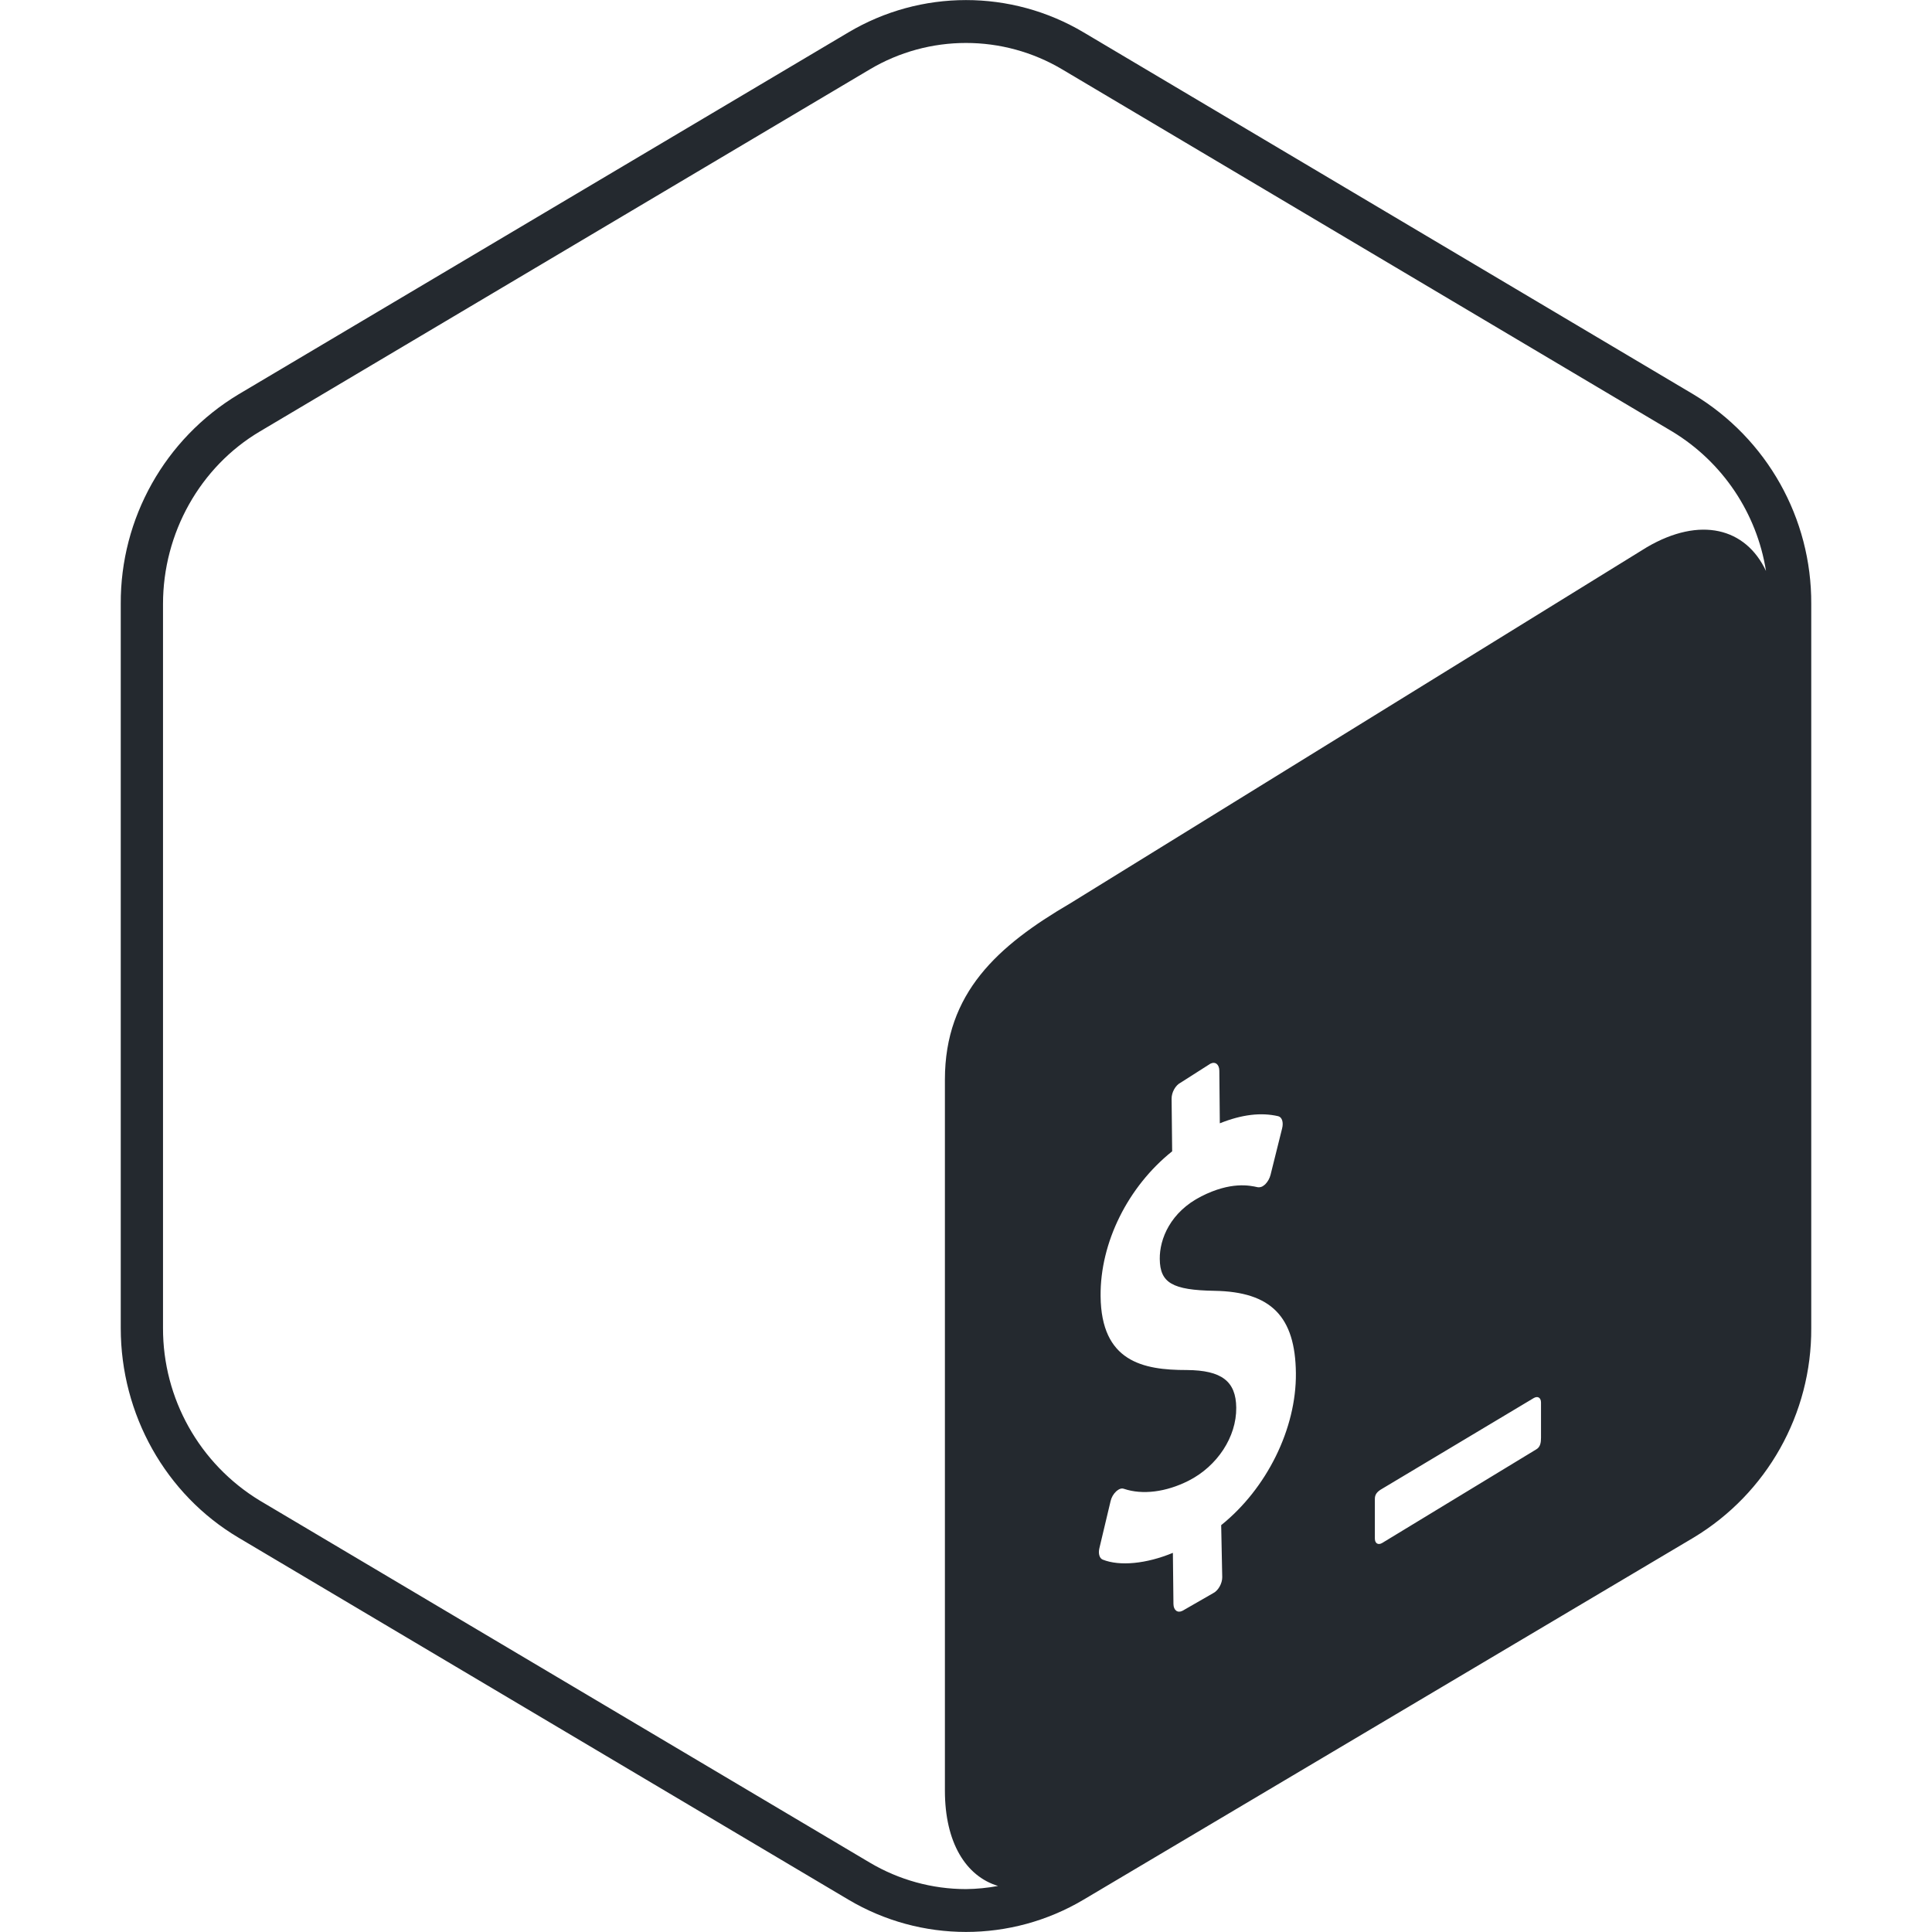
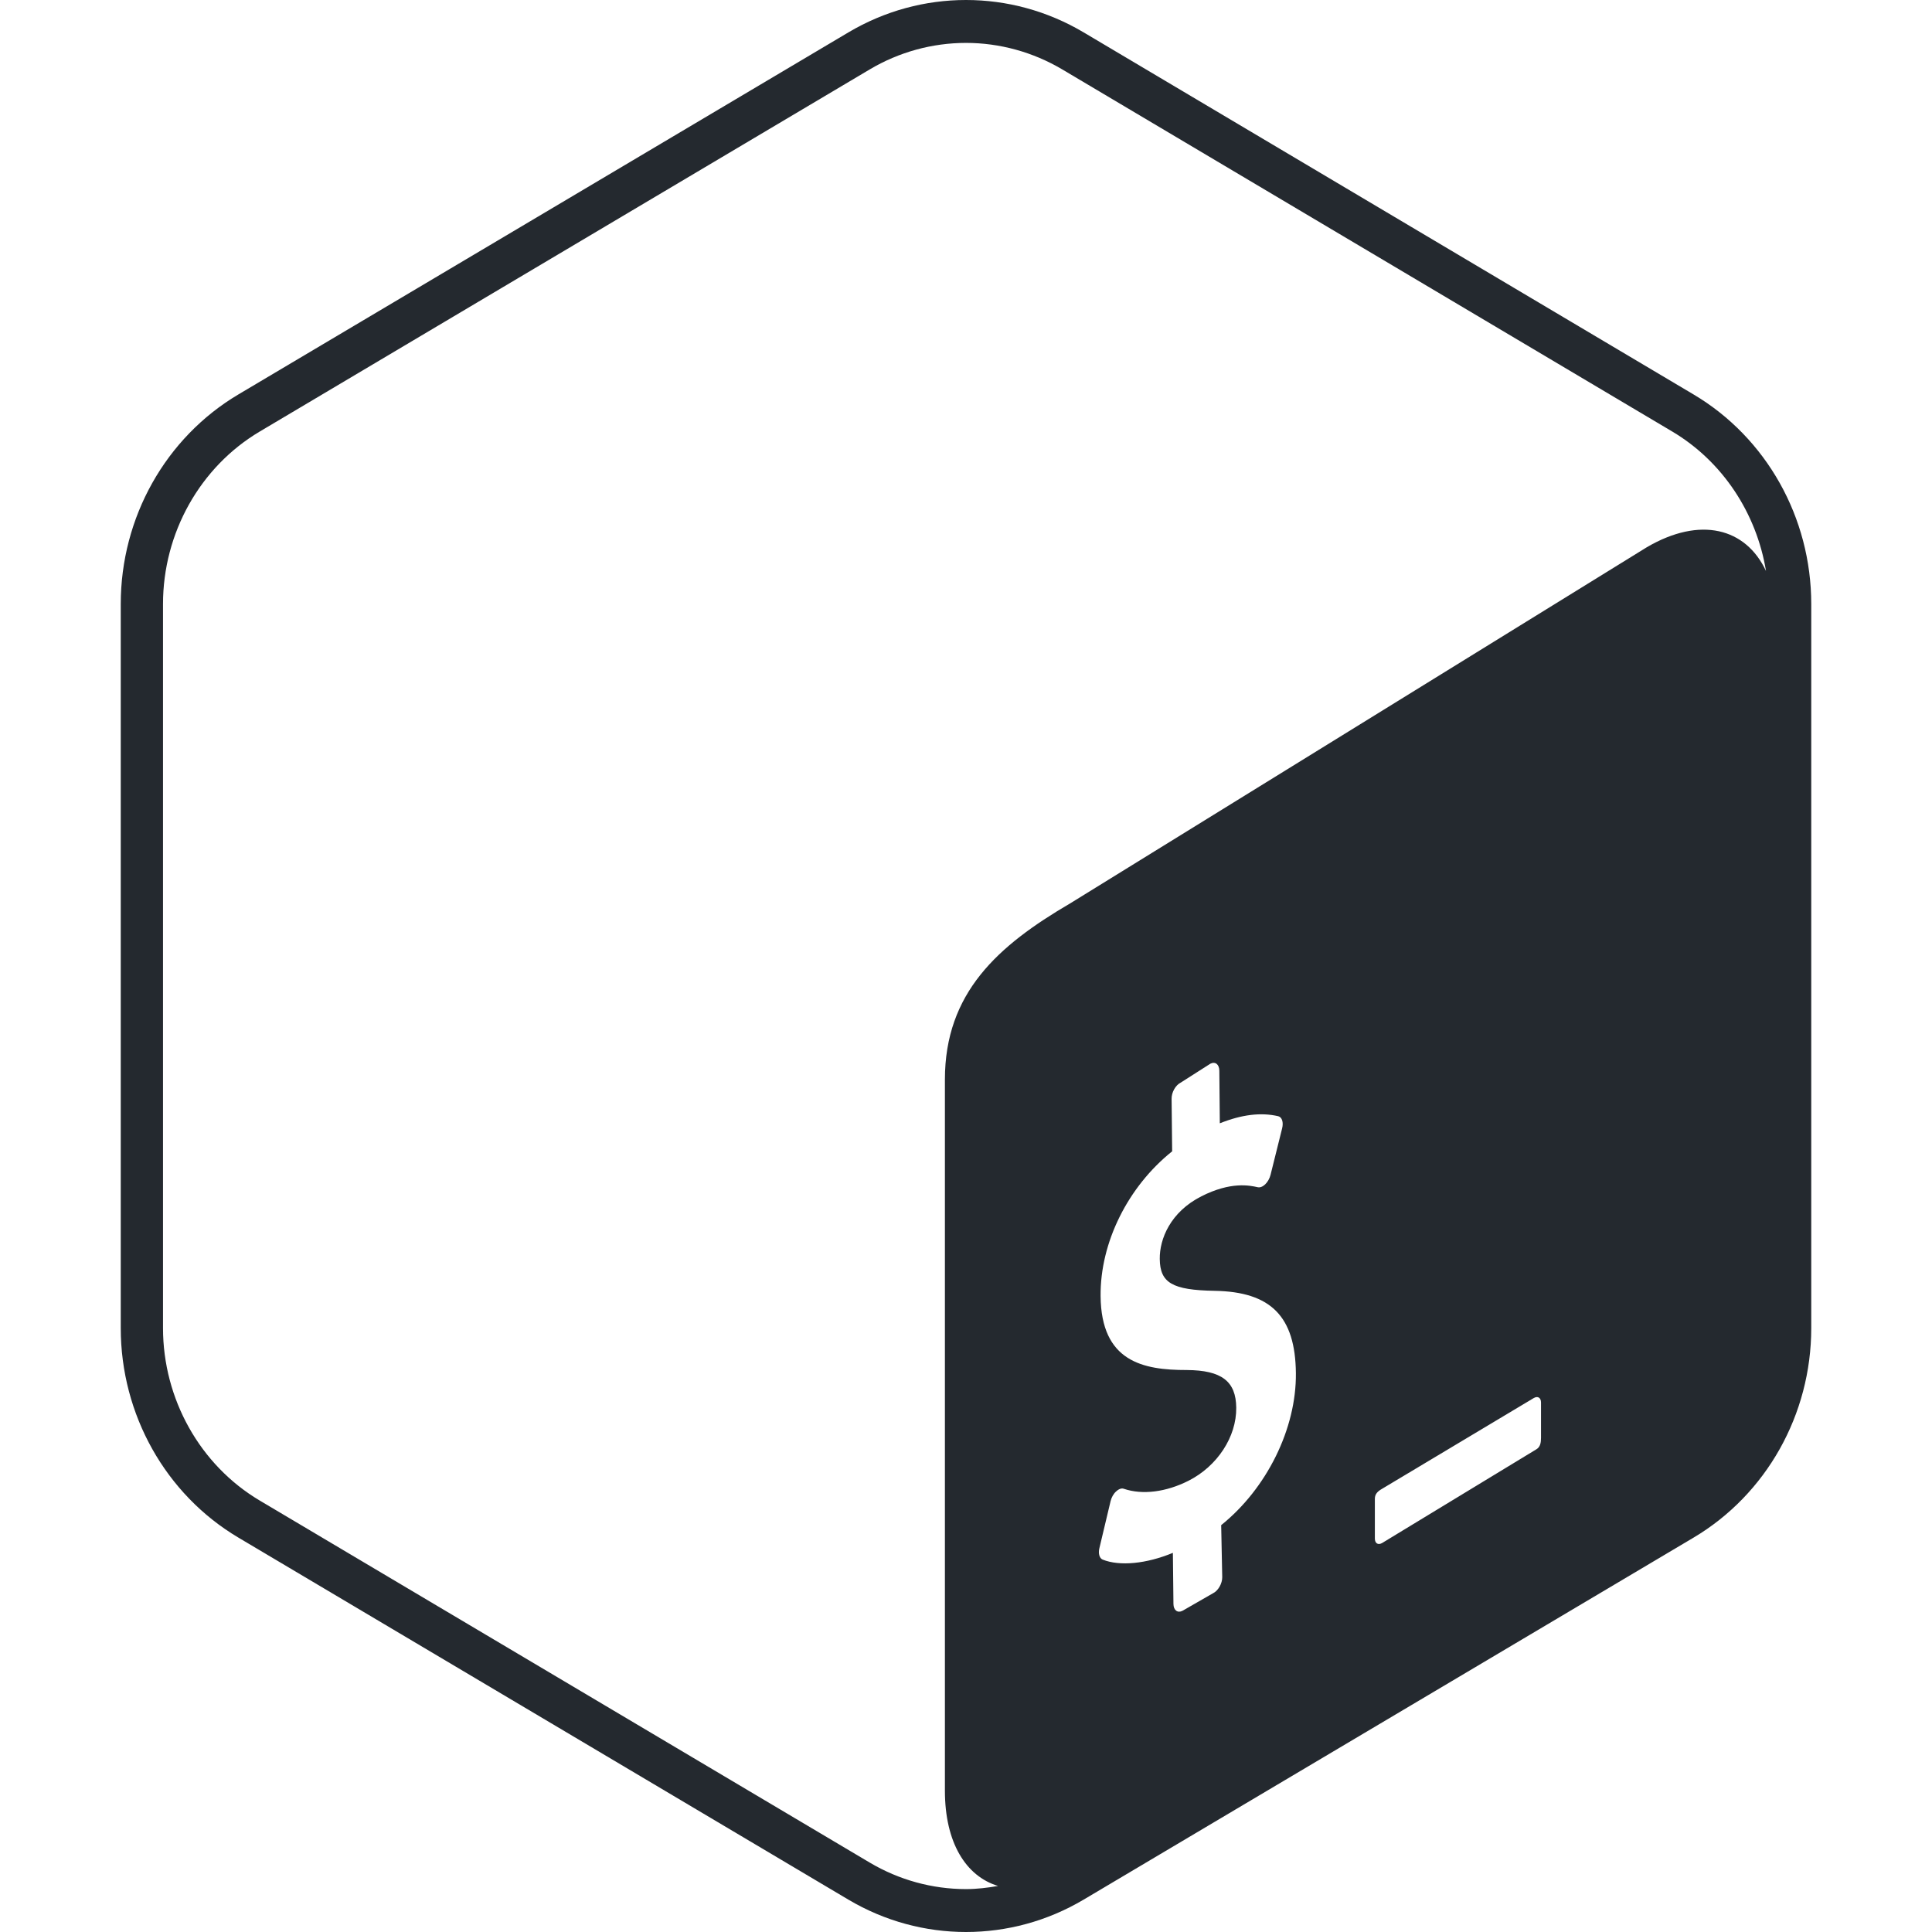
- <svg xmlns="http://www.w3.org/2000/svg" viewBox="0 0 24 24">
-   <path fill="#24292f" d="M21.038 4.9 13.461.402a2.86 2.86 0 0 0-2.923.001L2.961 4.9A3.02 3.02 0 0 0 1.5 7.503v8.995c0 1.073.557 2.066 1.462 2.603l7.577 4.497a2.86 2.86 0 0 0 2.922 0l7.577-4.497a3.02 3.02 0 0 0 1.462-2.603V7.503A3.02 3.02 0 0 0 21.038 4.9M15.17 18.946l.013.646c.001.078-.05.167-.111.198l-.383.22c-.061.031-.111-.007-.112-.085l-.007-.635c-.328.136-.66.169-.872.084-.04-.016-.057-.075-.041-.142l.139-.584a.24.24 0 0 1 .069-.121.2.2 0 0 1 .036-.026q.033-.017.062-.006c.229.077.521.041.802-.101.357-.181.596-.545.592-.907-.003-.328-.181-.465-.613-.468-.55.001-1.064-.107-1.072-.917-.007-.667.34-1.361.889-1.8l-.007-.652c-.001-.08.048-.168.111-.2l.37-.236c.061-.031.111.007.112.087l.006.653c.273-.109.511-.138.726-.088.047.012.067.076.048.151l-.144.578a.26.26 0 0 1-.065.116.2.2 0 0 1-.038.028.1.1 0 0 1-.057.009c-.098-.022-.332-.073-.699.113-.385.195-.52.53-.517.778.003.297.155.387.681.396.7.012 1.003.318 1.01 1.023.007.689-.362 1.433-.928 1.888m3.973-1.087c0 .06-.008.116-.058.145l-1.916 1.164c-.05.029-.09.004-.09-.056v-.494c0-.06.037-.093.087-.122l1.887-1.129c.05-.029.09-.004.09.056zm1.316-11.062-7.168 4.427c-.894.523-1.553 1.109-1.553 2.187v8.833c0 .645.26 1.063.66 1.184a2.3 2.3 0 0 1-.398.039c-.42 0-.833-.114-1.197-.33L3.226 18.64a2.5 2.5 0 0 1-1.201-2.142V7.503c0-.881.46-1.702 1.201-2.142L10.803.863a2.34 2.34 0 0 1 2.394 0l7.577 4.498a2.48 2.48 0 0 1 1.164 1.732c-.252-.536-.818-.682-1.479-.296" />
+ <svg xmlns="http://www.w3.org/2000/svg" role="img" viewBox="0 0 24 24">
+   <path d="M21.038,4.9l-7.577-4.498C13.009,0.134,12.505,0,12,0c-0.505,0-1.009,0.134-1.462,0.403L2.961,4.9 C2.057,5.437,1.5,6.429,1.5,7.503v8.995c0,1.073,0.557,2.066,1.462,2.603l7.577,4.497C10.991,23.866,11.495,24,12,24 c0.505,0,1.009-0.134,1.461-0.402l7.577-4.497c0.904-0.537,1.462-1.529,1.462-2.603V7.503C22.5,6.429,21.943,5.437,21.038,4.9z M15.17,18.946l0.013,0.646c0.001,0.078-0.05,0.167-0.111,0.198l-0.383,0.22c-0.061,0.031-0.111-0.007-0.112-0.085L14.57,19.29 c-0.328,0.136-0.66,0.169-0.872,0.084c-0.04-0.016-0.057-0.075-0.041-0.142l0.139-0.584c0.011-0.046,0.036-0.092,0.069-0.121 c0.012-0.011,0.024-0.02,0.036-0.026c0.022-0.011,0.043-0.014,0.062-0.006c0.229,0.077,0.521,0.041,0.802-0.101 c0.357-0.181,0.596-0.545,0.592-0.907c-0.003-0.328-0.181-0.465-0.613-0.468c-0.55,0.001-1.064-0.107-1.072-0.917 c-0.007-0.667,0.34-1.361,0.889-1.8l-0.007-0.652c-0.001-0.08,0.048-0.168,0.111-0.2l0.37-0.236 c0.061-0.031,0.111,0.007,0.112,0.087l0.006,0.653c0.273-0.109,0.511-0.138,0.726-0.088c0.047,0.012,0.067,0.076,0.048,0.151 l-0.144,0.578c-0.011,0.044-0.036,0.088-0.065,0.116c-0.012,0.012-0.025,0.021-0.038,0.028c-0.019,0.01-0.038,0.013-0.057,0.009 c-0.098-0.022-0.332-0.073-0.699,0.113c-0.385,0.195-0.52,0.53-0.517,0.778c0.003,0.297,0.155,0.387,0.681,0.396 c0.7,0.012,1.003,0.318,1.01,1.023C16.105,17.747,15.736,18.491,15.17,18.946z M19.143,17.859c0,0.06-0.008,0.116-0.058,0.145 l-1.916,1.164c-0.05,0.029-0.09,0.004-0.09-0.056v-0.494c0-0.06,0.037-0.093,0.087-0.122l1.887-1.129 c0.05-0.029,0.09-0.004,0.09,0.056V17.859z M20.459,6.797l-7.168,4.427c-0.894,0.523-1.553,1.109-1.553,2.187v8.833 c0,0.645,0.26,1.063,0.66,1.184c-0.131,0.023-0.264,0.039-0.398,0.039c-0.42,0-0.833-0.114-1.197-0.33L3.226,18.64 c-0.741-0.44-1.201-1.261-1.201-2.142V7.503c0-0.881,0.46-1.702,1.201-2.142l7.577-4.498c0.363-0.216,0.777-0.33,1.197-0.33 c0.419,0,0.833,0.114,1.197,0.33l7.577,4.498c0.624,0.371,1.046,1.013,1.164,1.732C21.686,6.557,21.12,6.411,20.459,6.797z" fill="#24292f" />
</svg>
